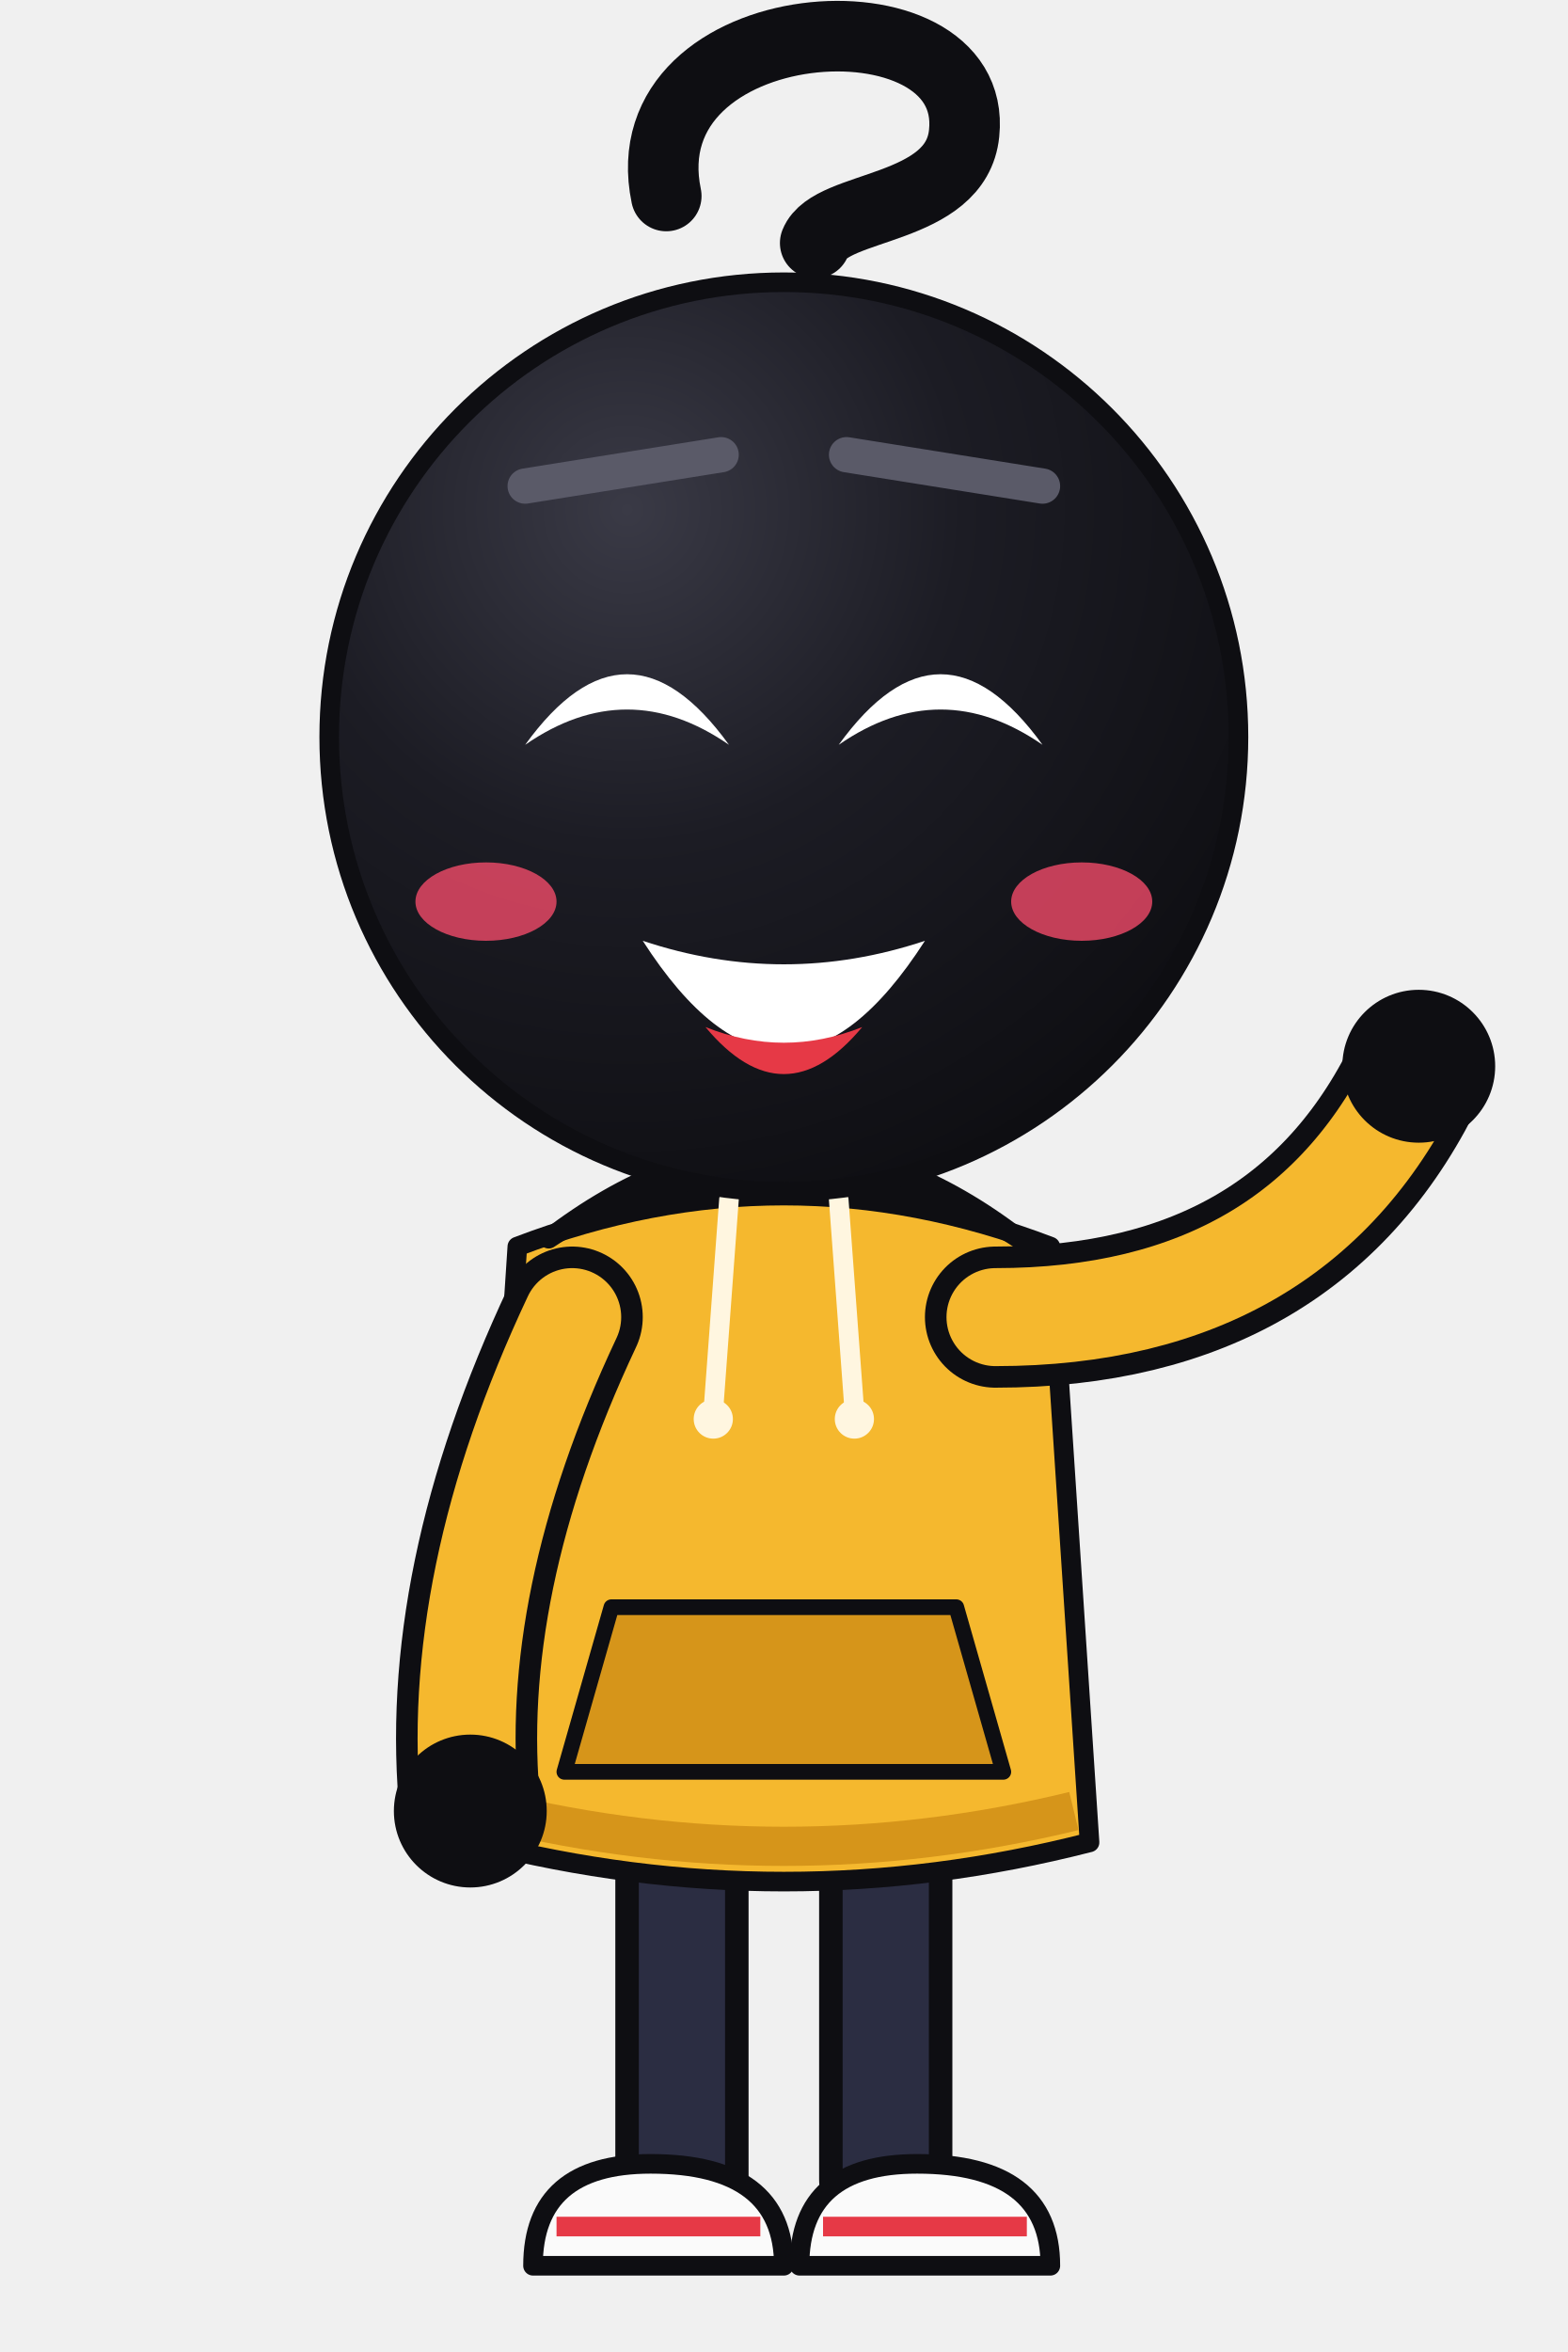
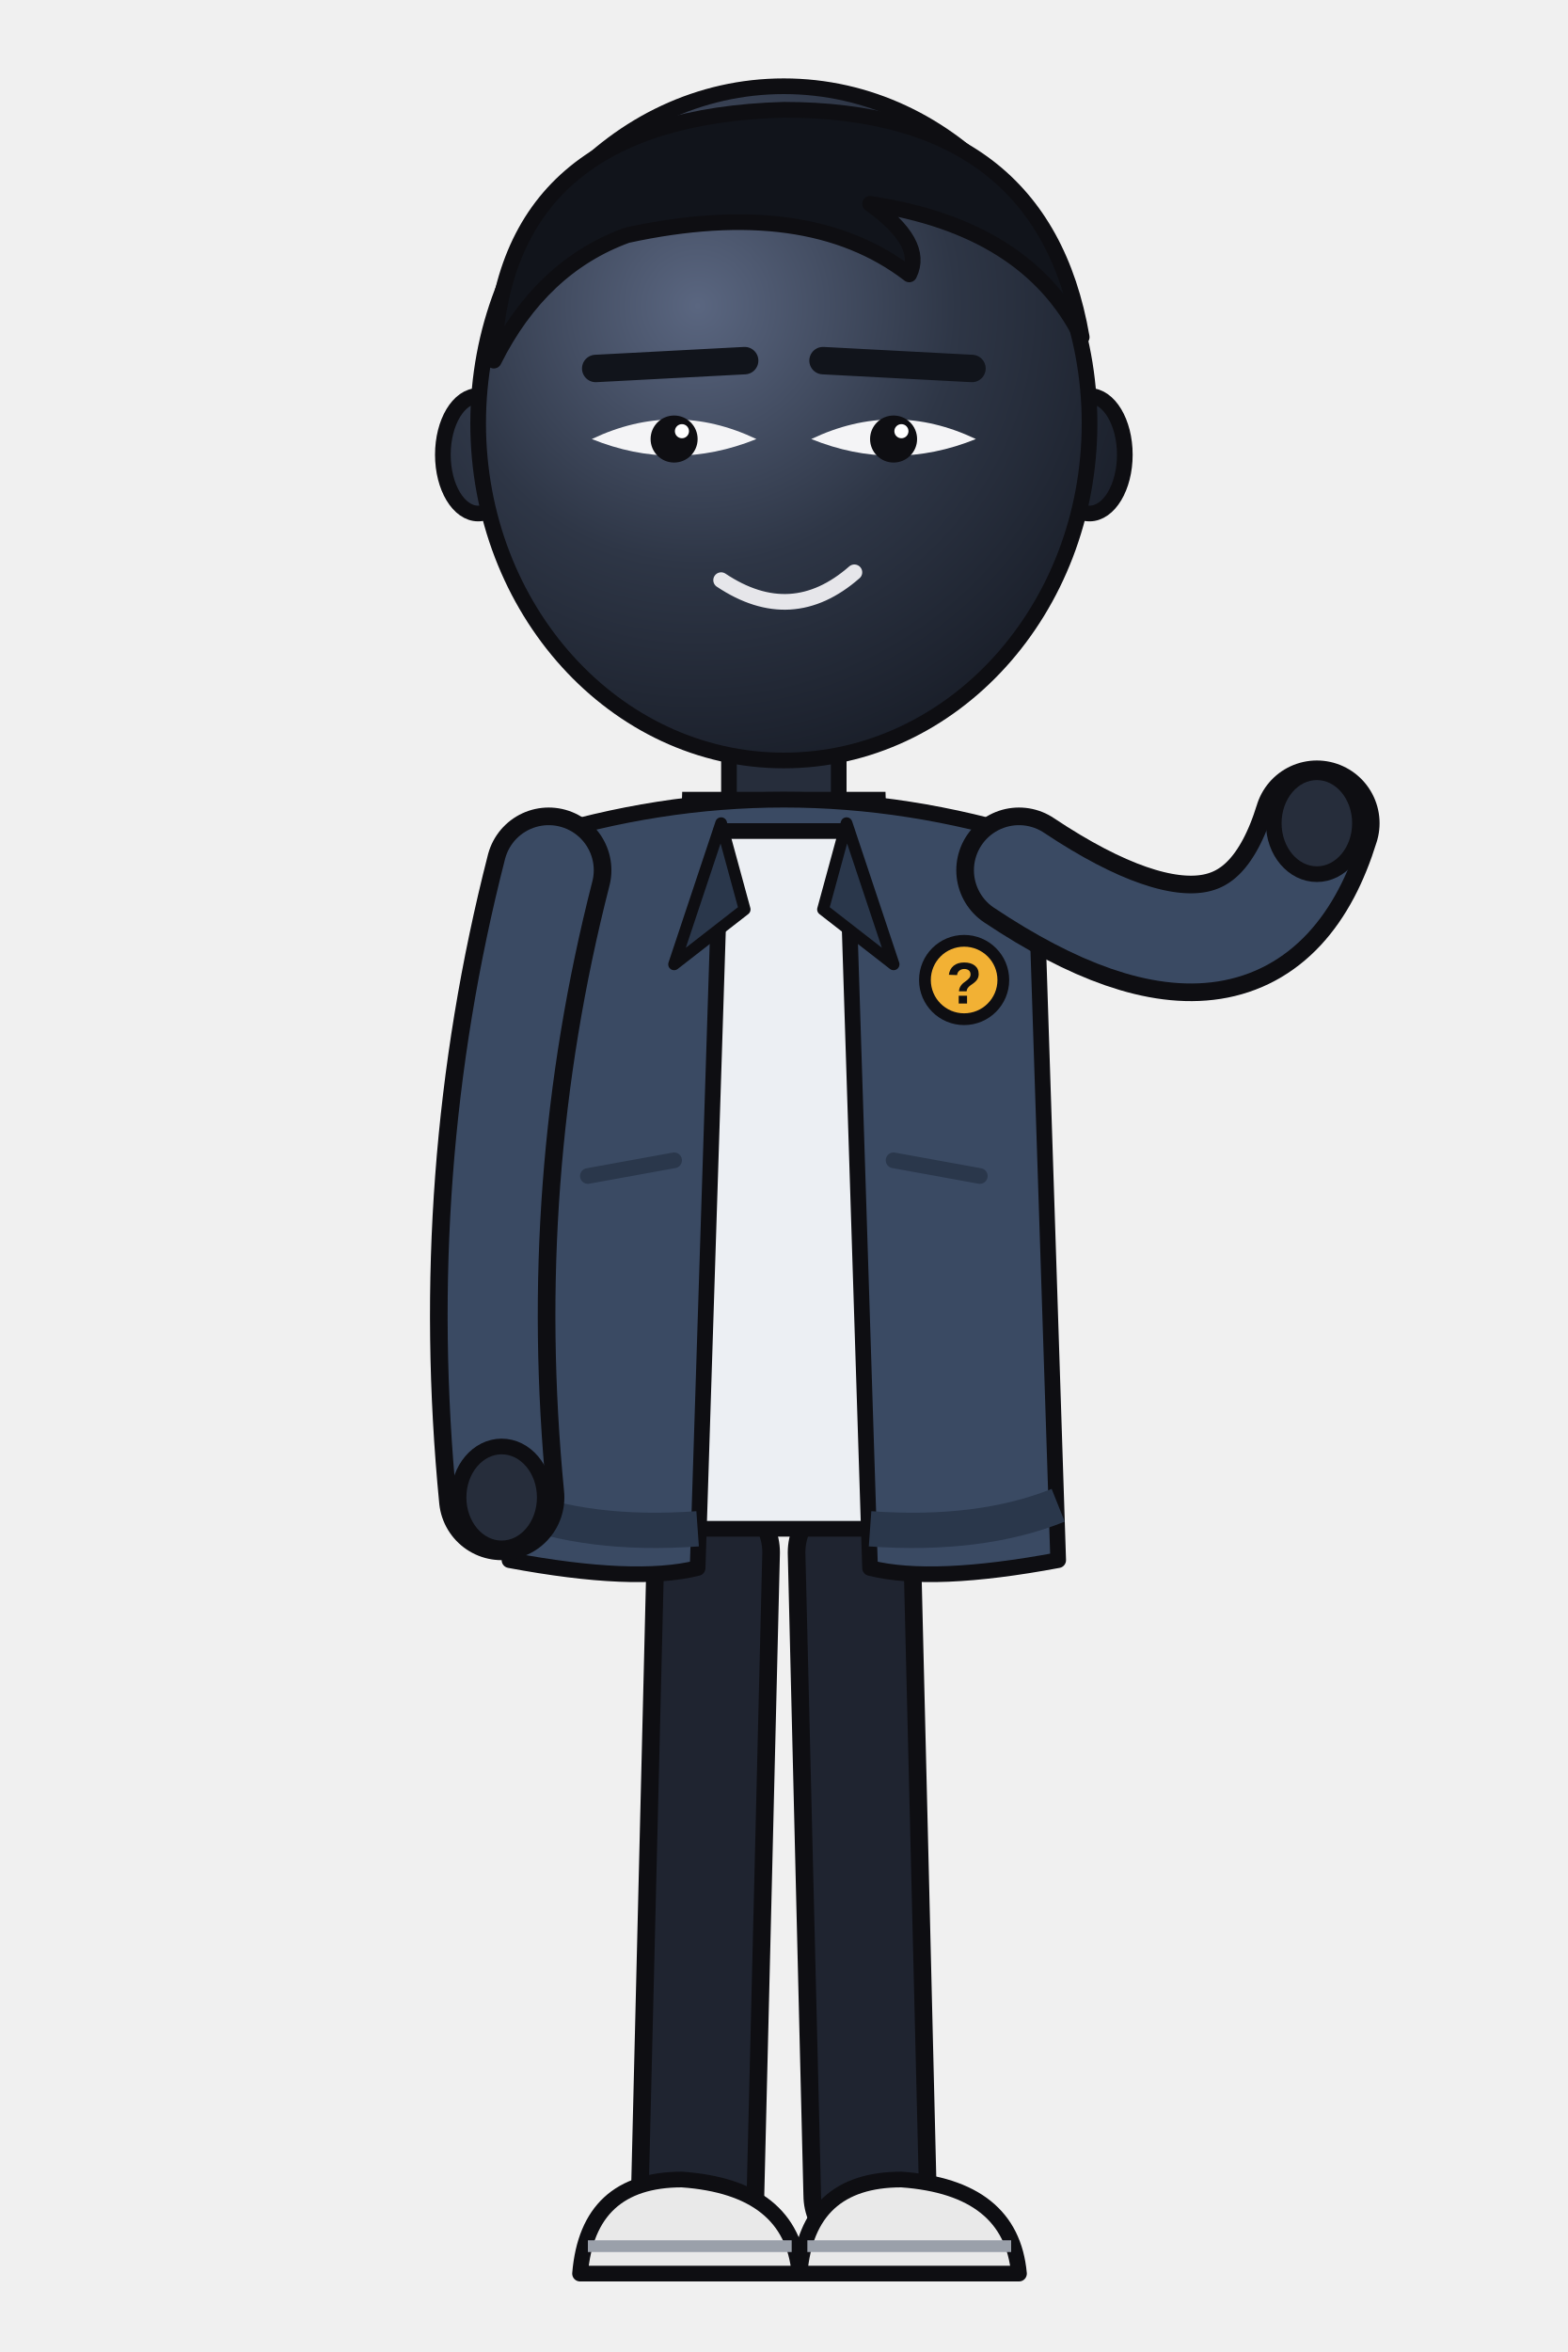
<svg xmlns="http://www.w3.org/2000/svg" width="400" height="600" viewBox="0 0 400 600">
  <defs>
-     <radialGradient id="hl" gradientUnits="userSpaceOnUse" cx="160" cy="130" r="190">
-       <stop offset="0" stop-color="#3A3A46" />
-       <stop offset=".45" stop-color="#1C1C24" />
-       <stop offset="1" stop-color="#0E0E12" />
+     <radialGradient id="hl" gradientUnits="userSpaceOnUse" cx="178" cy="78" r="120">
+       <stop offset="0" stop-color="#5A6680" />
+       <stop offset=".55" stop-color="#2E3646" />
+       <stop offset="1" stop-color="#1A1F2A" />
    </radialGradient>
  </defs>
-   <path d="M174 470 L174 556" stroke="#0E0E12" stroke-width="34" stroke-linecap="round" />
-   <path d="M174 470 L174 556" stroke="#2B2D42" stroke-width="22" stroke-linecap="round" />
-   <path d="M226 470 L226 556" stroke="#0E0E12" stroke-width="34" stroke-linecap="round" />
-   <path d="M226 470 L226 556" stroke="#2B2D42" stroke-width="22" stroke-linecap="round" />
-   <path d="M136 578 Q136 552 166 552 Q200 552 200 578Z" fill="#FAFAFA" stroke="#0E0E12" stroke-width="5" stroke-linejoin="round" />
-   <path d="M142 568 L194 568" stroke="#E63946" stroke-width="5" />
-   <path d="M204 578 Q204 552 234 552 Q268 552 268 578Z" fill="#FAFAFA" stroke="#0E0E12" stroke-width="5" stroke-linejoin="round" />
-   <path d="M210 568 L262 568" stroke="#E63946" stroke-width="5" />
-   <path d="M132 318 Q200 292 268 318 L278 470 Q200 490 122 470 Z" fill="#F5B82E" stroke="#0E0E12" stroke-width="5" stroke-linejoin="round" />
-   <path d="M140 316 Q200 270 260 316 Q236 300 200 300 Q164 300 140 316Z" fill="#D6951A" stroke="#0E0E12" stroke-width="5" stroke-linejoin="round" />
-   <path d="M186 306 L182 360 M214 306 L218 360" stroke="#FFF6E0" stroke-width="5" stroke-linecap="round" />
-   <circle cx="182" cy="362" r="5" fill="#FFF6E0" />
-   <circle cx="218" cy="362" r="5" fill="#FFF6E0" />
-   <path d="M156 410 L244 410 L256 452 L144 452 Z" fill="#D6951A" stroke="#0E0E12" stroke-width="4" stroke-linejoin="round" />
-   <path d="M126 462 Q200 480 274 462" fill="none" stroke="#D6951A" stroke-width="10" />
-   <path d="M146 336 Q114 404 120 462" fill="none" stroke="#0E0E12" stroke-width="36" stroke-linecap="round" />
-   <path d="M146 336 Q114 404 120 462" fill="none" stroke="#F5B82E" stroke-width="25" stroke-linecap="round" />
-   <circle cx="120" cy="462" r="17" fill="url(#hl)" stroke="#0E0E12" stroke-width="5" />
-   <path d="M254 336 Q332 336 362 272" fill="none" stroke="#0E0E12" stroke-width="36" stroke-linecap="round" />
-   <path d="M254 336 Q332 336 362 272" fill="none" stroke="#F5B82E" stroke-width="25" stroke-linecap="round" />
-   <circle cx="362" cy="272" r="17" fill="url(#hl)" stroke="#0E0E12" stroke-width="5" />
-   <path d="M170 50 C160 2 250 -4 246 34 C244 54 212 52 208 62" fill="none" stroke="#0E0E12" stroke-width="18" stroke-linecap="round" />
-   <circle cx="200" cy="188" r="116" fill="url(#hl)" stroke="#0E0E12" stroke-width="5" />
-   <line x1="134" y1="124" x2="184" y2="116" stroke="#5A5A68" stroke-width="9" stroke-linecap="round" />
-   <line x1="216" y1="116" x2="266" y2="124" stroke="#5A5A68" stroke-width="9" stroke-linecap="round" />
-   <path d="M134 190 Q160 154 186 190 Q160 172 134 190Z" fill="#fff" />
-   <path d="M214 190 Q240 154 266 190 Q240 172 214 190Z" fill="#fff" />
-   <path d="M164 240 Q200 296 236 240 Q200 252 164 240Z" fill="#fff" />
-   <path d="M180 262 Q200 286 220 262 Q200 270 180 262Z" fill="#E63946" />
-   <ellipse cx="124" cy="230" rx="18" ry="10" fill="#FF4D6D" opacity=".75" />
-   <ellipse cx="276" cy="230" rx="18" ry="10" fill="#FF4D6D" opacity=".75" />
+   <path d="M182 396 L178 560" stroke="#0E0E12" stroke-width="34" stroke-linecap="round" />
+   <path d="M182 396 L178 560" stroke="#1F2430" stroke-width="25" stroke-linecap="round" />
+   <path d="M218 396 L222 560" stroke="#0E0E12" stroke-width="34" stroke-linecap="round" />
+   <path d="M218 396 L222 560" stroke="#1F2430" stroke-width="25" stroke-linecap="round" />
+   <path d="M148 580 Q150 556 174 556 Q202 558 204 580Z" fill="#E9E9E9" stroke="#0E0E12" stroke-width="4" stroke-linejoin="round" />
+   <path d="M150 573 L202 573" stroke="#9AA0AA" stroke-width="3" />
+   <path d="M204 580 Q206 556 230 556 Q258 558 260 580Z" fill="#E9E9E9" stroke="#0E0E12" stroke-width="4" stroke-linejoin="round" />
+   <path d="M206 573 L258 573" stroke="#9AA0AA" stroke-width="3" />
+   <rect x="186" y="186" width="28" height="22" fill="#262D3B" stroke="#0E0E12" stroke-width="4" />
+   <path d="M176 204 L224 204 L230 390 L170 390Z" fill="#ECEFF3" stroke="#0E0E12" stroke-width="4" />
+   <path d="M136 214 Q200 194 264 214 L270 398 Q238 404 222 400 L216 212 L184 212 L178 400 Q162 404 130 398Z" fill="#3A4A63" stroke="#0E0E12" stroke-width="4" stroke-linejoin="round" />
+   <path d="M184 210 L172 246 L190 232Z M216 210 L228 246 L210 232Z" fill="#2A374B" stroke="#0E0E12" stroke-width="3" stroke-linejoin="round" />
+   <path d="M130 384 Q150 392 178 390 M222 390 Q250 392 270 384" fill="none" stroke="#2A374B" stroke-width="9" />
+   <path d="M150 300 L172 296 M228 296 L250 300" stroke="#2A374B" stroke-width="4" stroke-linecap="round" />
+   <circle cx="246" cy="250" r="10" fill="#F2B134" stroke="#0E0E12" stroke-width="3" />
+   <text x="246" y="256" text-anchor="middle" font-family="Arial Black,Arial" font-weight="900" font-size="15" fill="#0E0E12">?</text>
+   <path d="M140 222 Q120 300 128 382" fill="none" stroke="#0E0E12" stroke-width="32" stroke-linecap="round" />
+   <path d="M140 222 Q120 300 128 382" fill="none" stroke="#3A4A63" stroke-width="23" stroke-linecap="round" />
+   <ellipse cx="128" cy="382" rx="11" ry="13" fill="#262D3B" stroke="#0E0E12" stroke-width="4" />
+   <path d="M260 222 Q320 262 336 210" fill="none" stroke="#0E0E12" stroke-width="32" stroke-linecap="round" />
+   <path d="M260 222 Q320 262 336 210" fill="none" stroke="#3A4A63" stroke-width="23" stroke-linecap="round" />
+   <ellipse cx="336" cy="210" rx="11" ry="13" fill="#262D3B" stroke="#0E0E12" stroke-width="4" />
+   <ellipse cx="122" cy="116" rx="9" ry="15" fill="url(#hl)" stroke="#0E0E12" stroke-width="4" />
+   <ellipse cx="278" cy="116" rx="9" ry="15" fill="url(#hl)" stroke="#0E0E12" stroke-width="4" />
+   <ellipse cx="200" cy="108" rx="78" ry="86" fill="url(#hl)" stroke="#0E0E12" stroke-width="4" />
+   <path d="M126 92 Q128 30 200 28 Q266 28 276 86 Q262 58 222 52 Q236 62 232 70 Q206 50 160 60 Q138 68 126 92Z" fill="#11141B" stroke="#0E0E12" stroke-width="4" stroke-linejoin="round" />
+   <path d="M152 94 L190 92" stroke="#11141B" stroke-width="7" stroke-linecap="round" />
+   <path d="M210 92 L248 94" stroke="#11141B" stroke-width="7" stroke-linecap="round" />
+   <path d="M151 112 Q172 102 193 112 Q172 120.5 151 112Z" fill="#F4F4F6" />
+   <circle cx="172" cy="112" r="6" fill="#0E0E12" />
+   <circle cx="174" cy="110" r="1.8" fill="#fff" />
+   <path d="M207 112 Q228 102 249 112 Q228 120.5 207 112Z" fill="#F4F4F6" />
+   <circle cx="228" cy="112" r="6" fill="#0E0E12" />
+   <circle cx="230" cy="110" r="1.8" fill="#fff" />
+   <path d="M184 148 Q202 160 218 146" fill="none" stroke="#E6E6EA" stroke-width="4" stroke-linecap="round" />
</svg>
